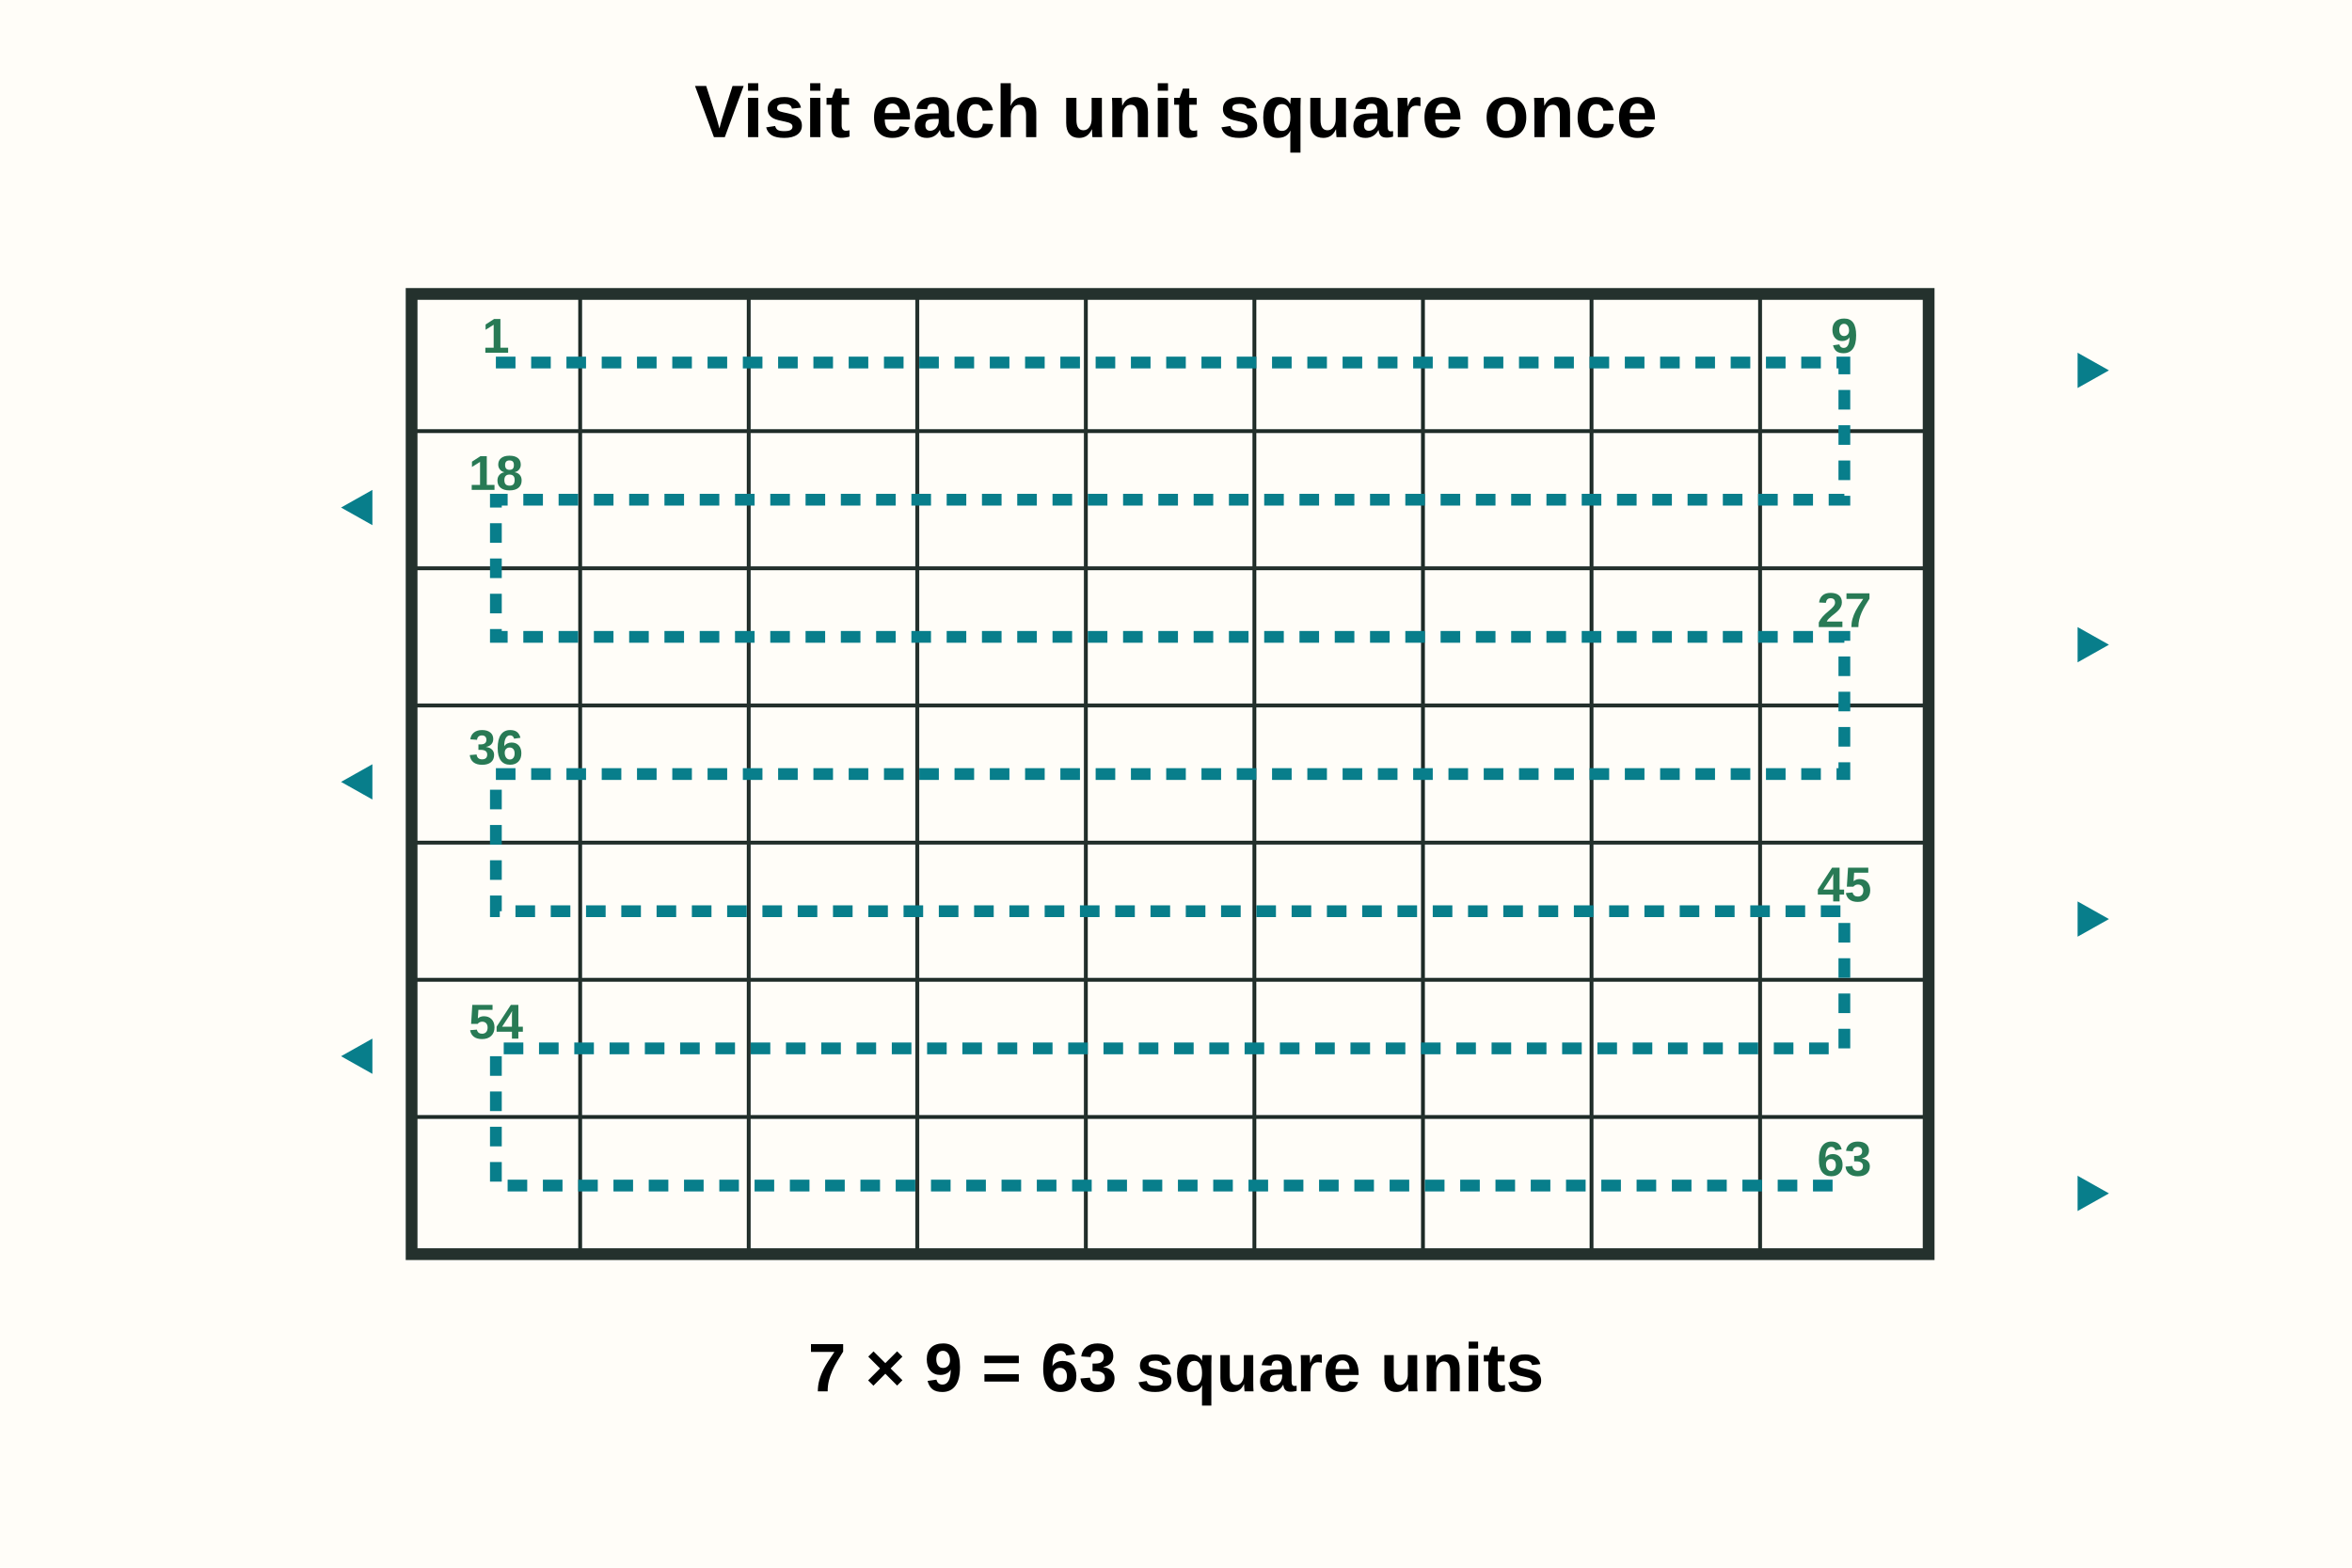
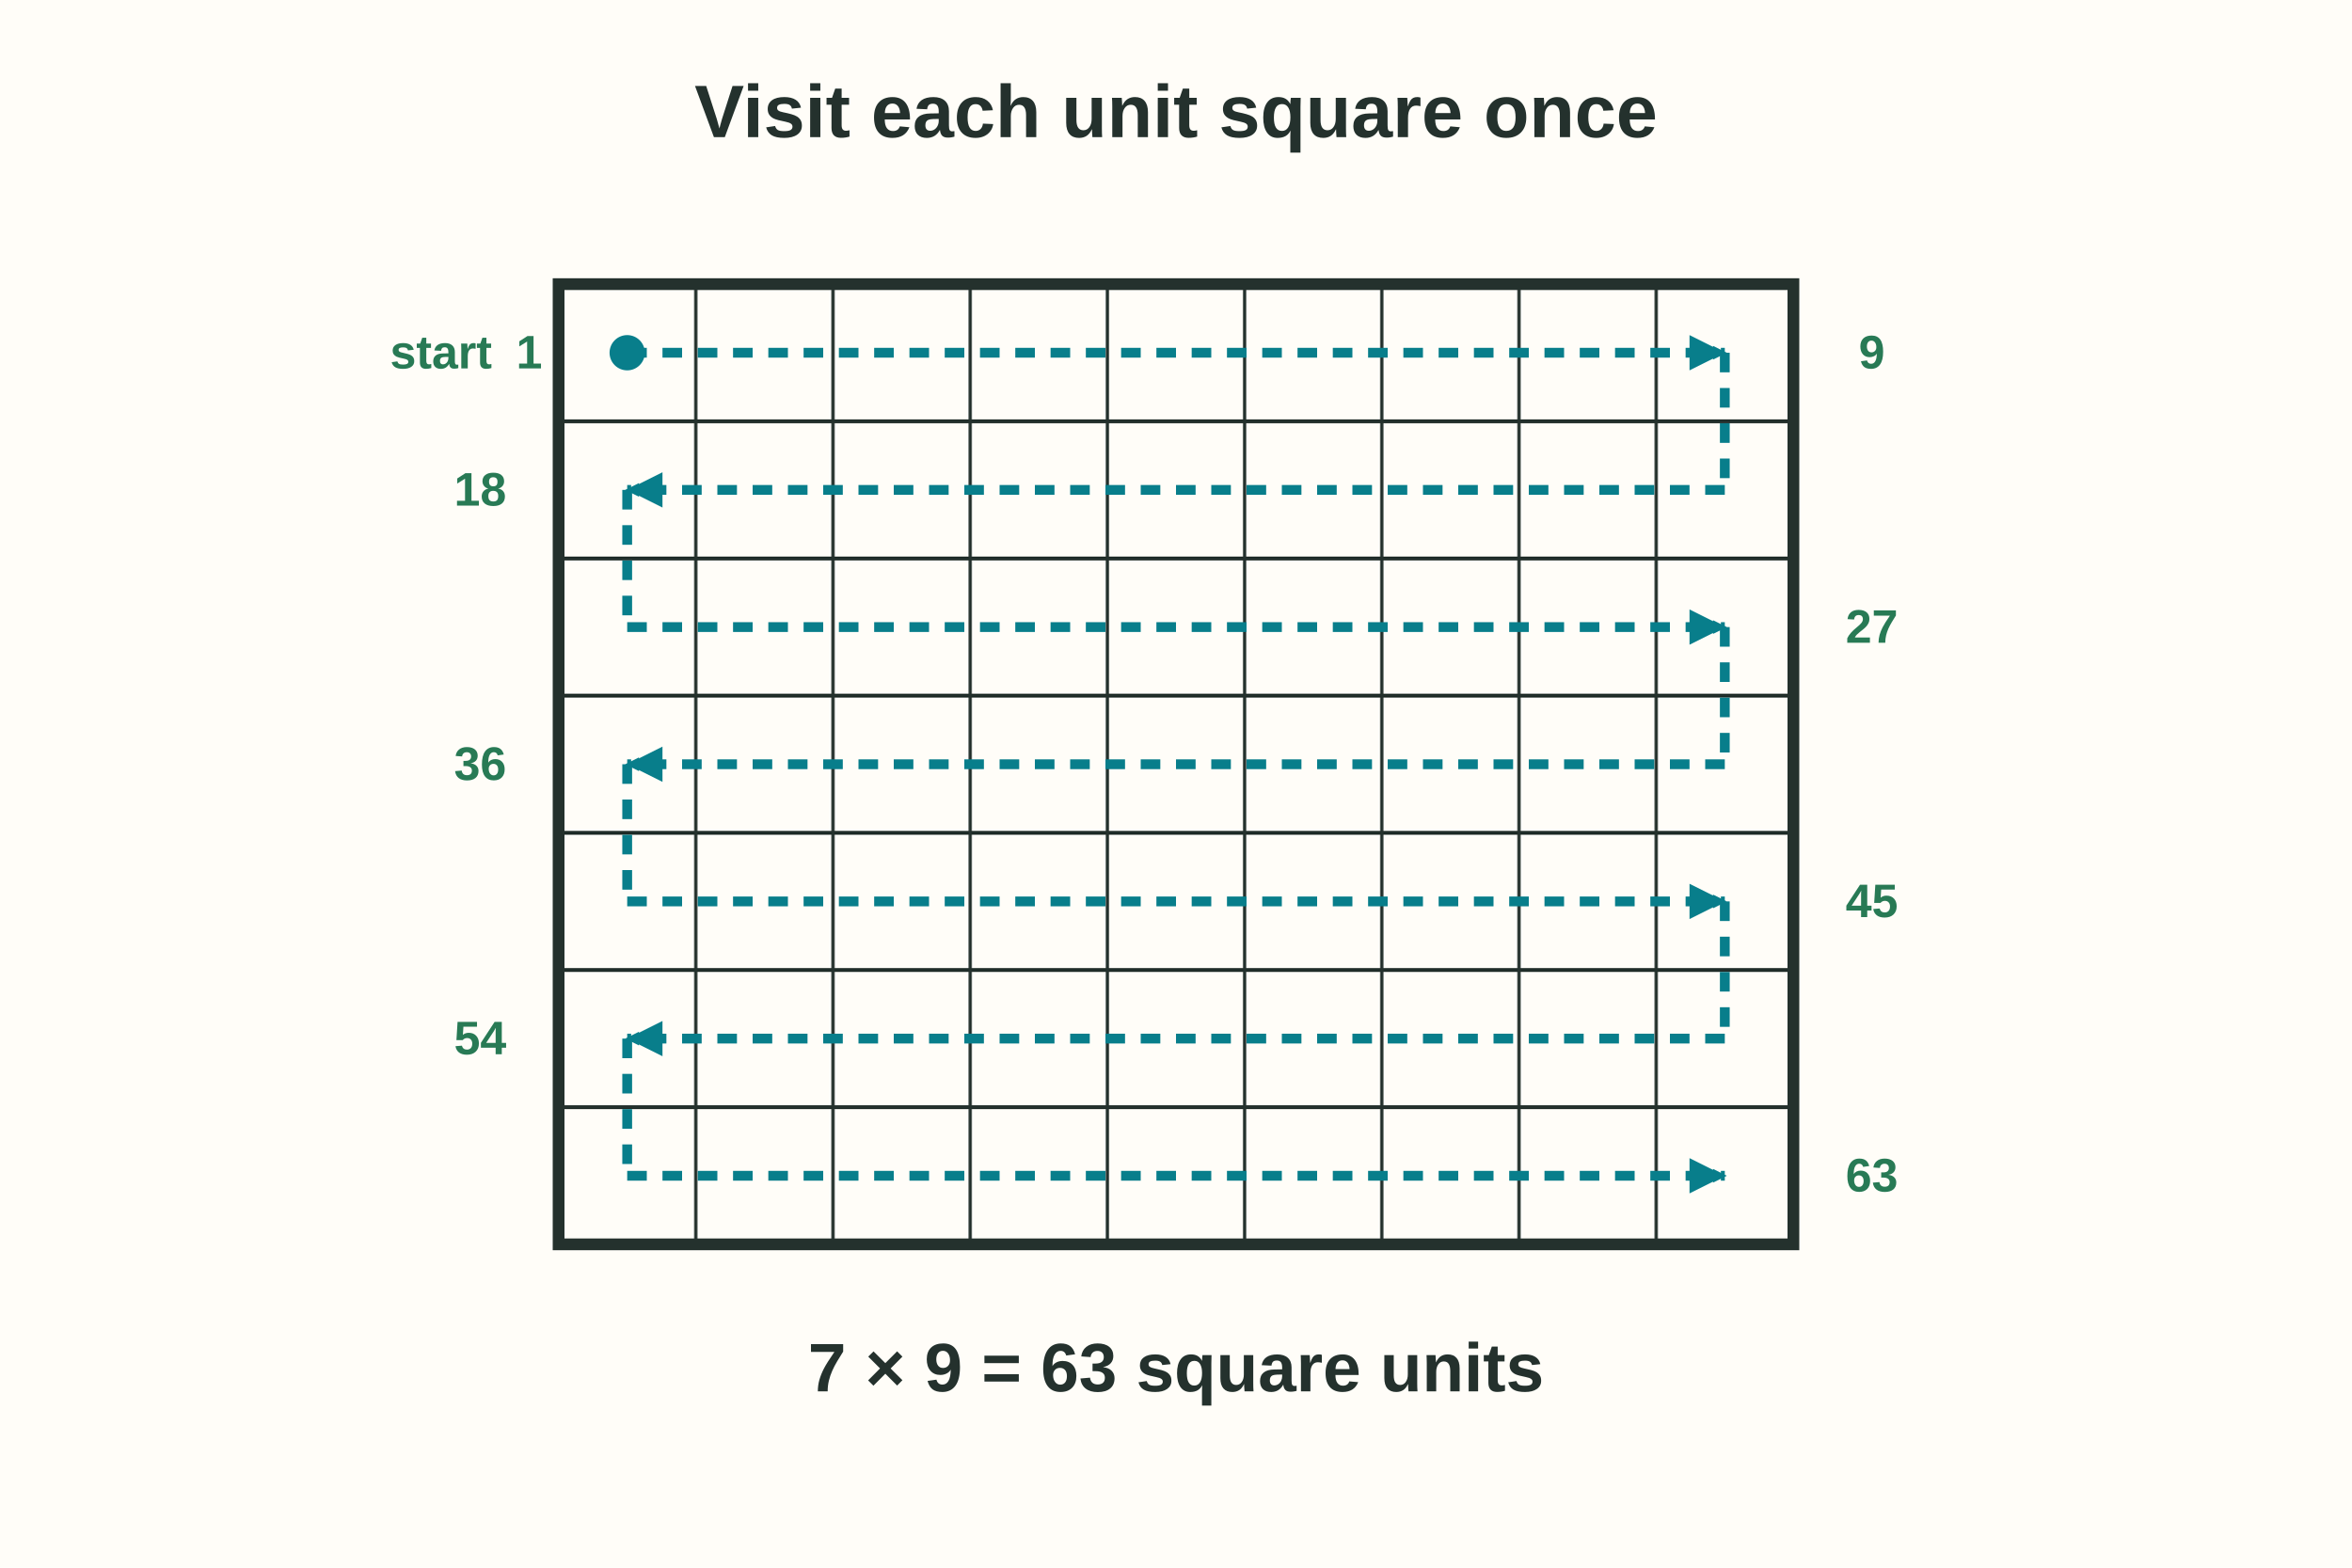
- <svg xmlns="http://www.w3.org/2000/svg" data-qa-image-fixes="2026-09-08" width="1200" height="800" viewBox="0 0 1200 800" role="img" aria-labelledby="title desc" shape-rendering="geometricPrecision" text-rendering="optimizeLegibility">
+ <svg xmlns="http://www.w3.org/2000/svg" data-qa-image-pass="2026-09-27" width="1200" height="800" viewBox="0 0 1200 800" role="img" aria-labelledby="title desc" shape-rendering="geometricPrecision" text-rendering="optimizeLegibility">
  <defs>
    <pattern id="g" x="210" y="150" width="86" height="70" patternUnits="userSpaceOnUse">
      <rect width="86" height="70" fill="#FFFDF8" stroke="#24312D" stroke-width="2" />
    </pattern>
+     <marker id="arrow" markerWidth="7" markerHeight="7" refX="6" refY="3.5" orient="auto" markerUnits="userSpaceOnUse" viewBox="0 0 7 7">
+       <path d="M0 0L7 3.5L0 7Z" fill="#087E8B" />
+     </marker>
  </defs>
  <rect width="1200" height="800" fill="#FFFDF8" />
-   <g font-family="Arial,sans-serif" text-anchor="middle">
+   <g font-family="Arial,sans-serif" text-anchor="middle" fill="#24312D">
    <text x="600" y="70" font-size="38" font-weight="700">Visit each unit square once</text>
-     <rect x="210" y="150" width="774" height="490" fill="url(#g)" stroke="#24312D" stroke-width="6" />
-     <path d="M253 185H941V255H253V325H941V395H253V465H941V535H253V605H941" fill="none" stroke="#087E8B" stroke-width="6" stroke-dasharray="10 8" />
-     <g font-size="25" font-weight="700" fill="#287A55">
-       <text x="253" y="180">1</text>
-       <text x="941" y="180">9</text>
-       <text x="253" y="250">18</text>
-       <text x="941" y="320">27</text>
-       <text x="253" y="390">36</text>
-       <text x="941" y="460">45</text>
-       <text x="253" y="530">54</text>
-       <text x="941" y="600">63</text>
+     <g transform="translate(114.0698 -5) scale(.8139535 1)">
+       <rect x="210" y="150" width="774" height="490" fill="url(#g)" stroke="#24312D" stroke-width="6" vector-effect="non-scaling-stroke" />
+     </g>
+     <g fill="none" stroke="#087E8B" stroke-width="5" stroke-dasharray="10 8">
+       <path d="M320 180H880" marker-end="url(#arrow)" />
+       <path d="M880 180V250" />
+       <path d="M880 250H320" marker-end="url(#arrow)" />
+       <path d="M320 250V320" />
+       <path d="M320 320H880" marker-end="url(#arrow)" />
+       <path d="M880 320V390" />
+       <path d="M880 390H320" marker-end="url(#arrow)" />
+       <path d="M320 390V460" />
+       <path d="M320 460H880" marker-end="url(#arrow)" />
+       <path d="M880 460V530" />
+       <path d="M880 530H320" marker-end="url(#arrow)" />
+       <path d="M320 530V600" />
+       <path d="M320 600H880" marker-end="url(#arrow)" />
+     </g>
+     <g fill="#087E8B">
+       <path d="M880 180l-18-9v18z" />
+       <path d="M320 250l18-9v18z" />
+       <path d="M880 320l-18-9v18z" />
+       <path d="M320 390l18-9v18z" />
+       <path d="M880 460l-18-9v18z" />
+       <path d="M320 530l18-9v18z" />
+       <path d="M880 600l-18-9v18z" />
+     </g>
+     <circle cx="320" cy="180" r="9" fill="#087E8B" />
+     <g font-size="24" font-weight="700" fill="#287A55">
+       <text x="225" y="188">start</text>
+       <text x="270" y="188">1</text>
+       <text x="955" y="188">9</text>
+       <text x="245" y="258">18</text>
+       <text x="955" y="328">27</text>
+       <text x="245" y="398">36</text>
+       <text x="955" y="468">45</text>
+       <text x="245" y="538">54</text>
+       <text x="955" y="608">63</text>
    </g>
    <text x="600" y="710" font-size="35" font-weight="700">7 × 9 = 63 square units</text>
  </g>
-   <g data-qa-detail="row-direction">
-     <g fill="#087E8B">
-       <path d="M1060 180l16 9-16 9z" />
-       <path d="M190 250l-16 9 16 9z" />
-       <path d="M1060 320l16 9-16 9z" />
-       <path d="M190 390l-16 9 16 9z" />
-       <path d="M1060 460l16 9-16 9z" />
-       <path d="M190 530l-16 9 16 9z" />
-       <path d="M1060 600l16 9-16 9z" />
-     </g>
-   </g>
</svg>
